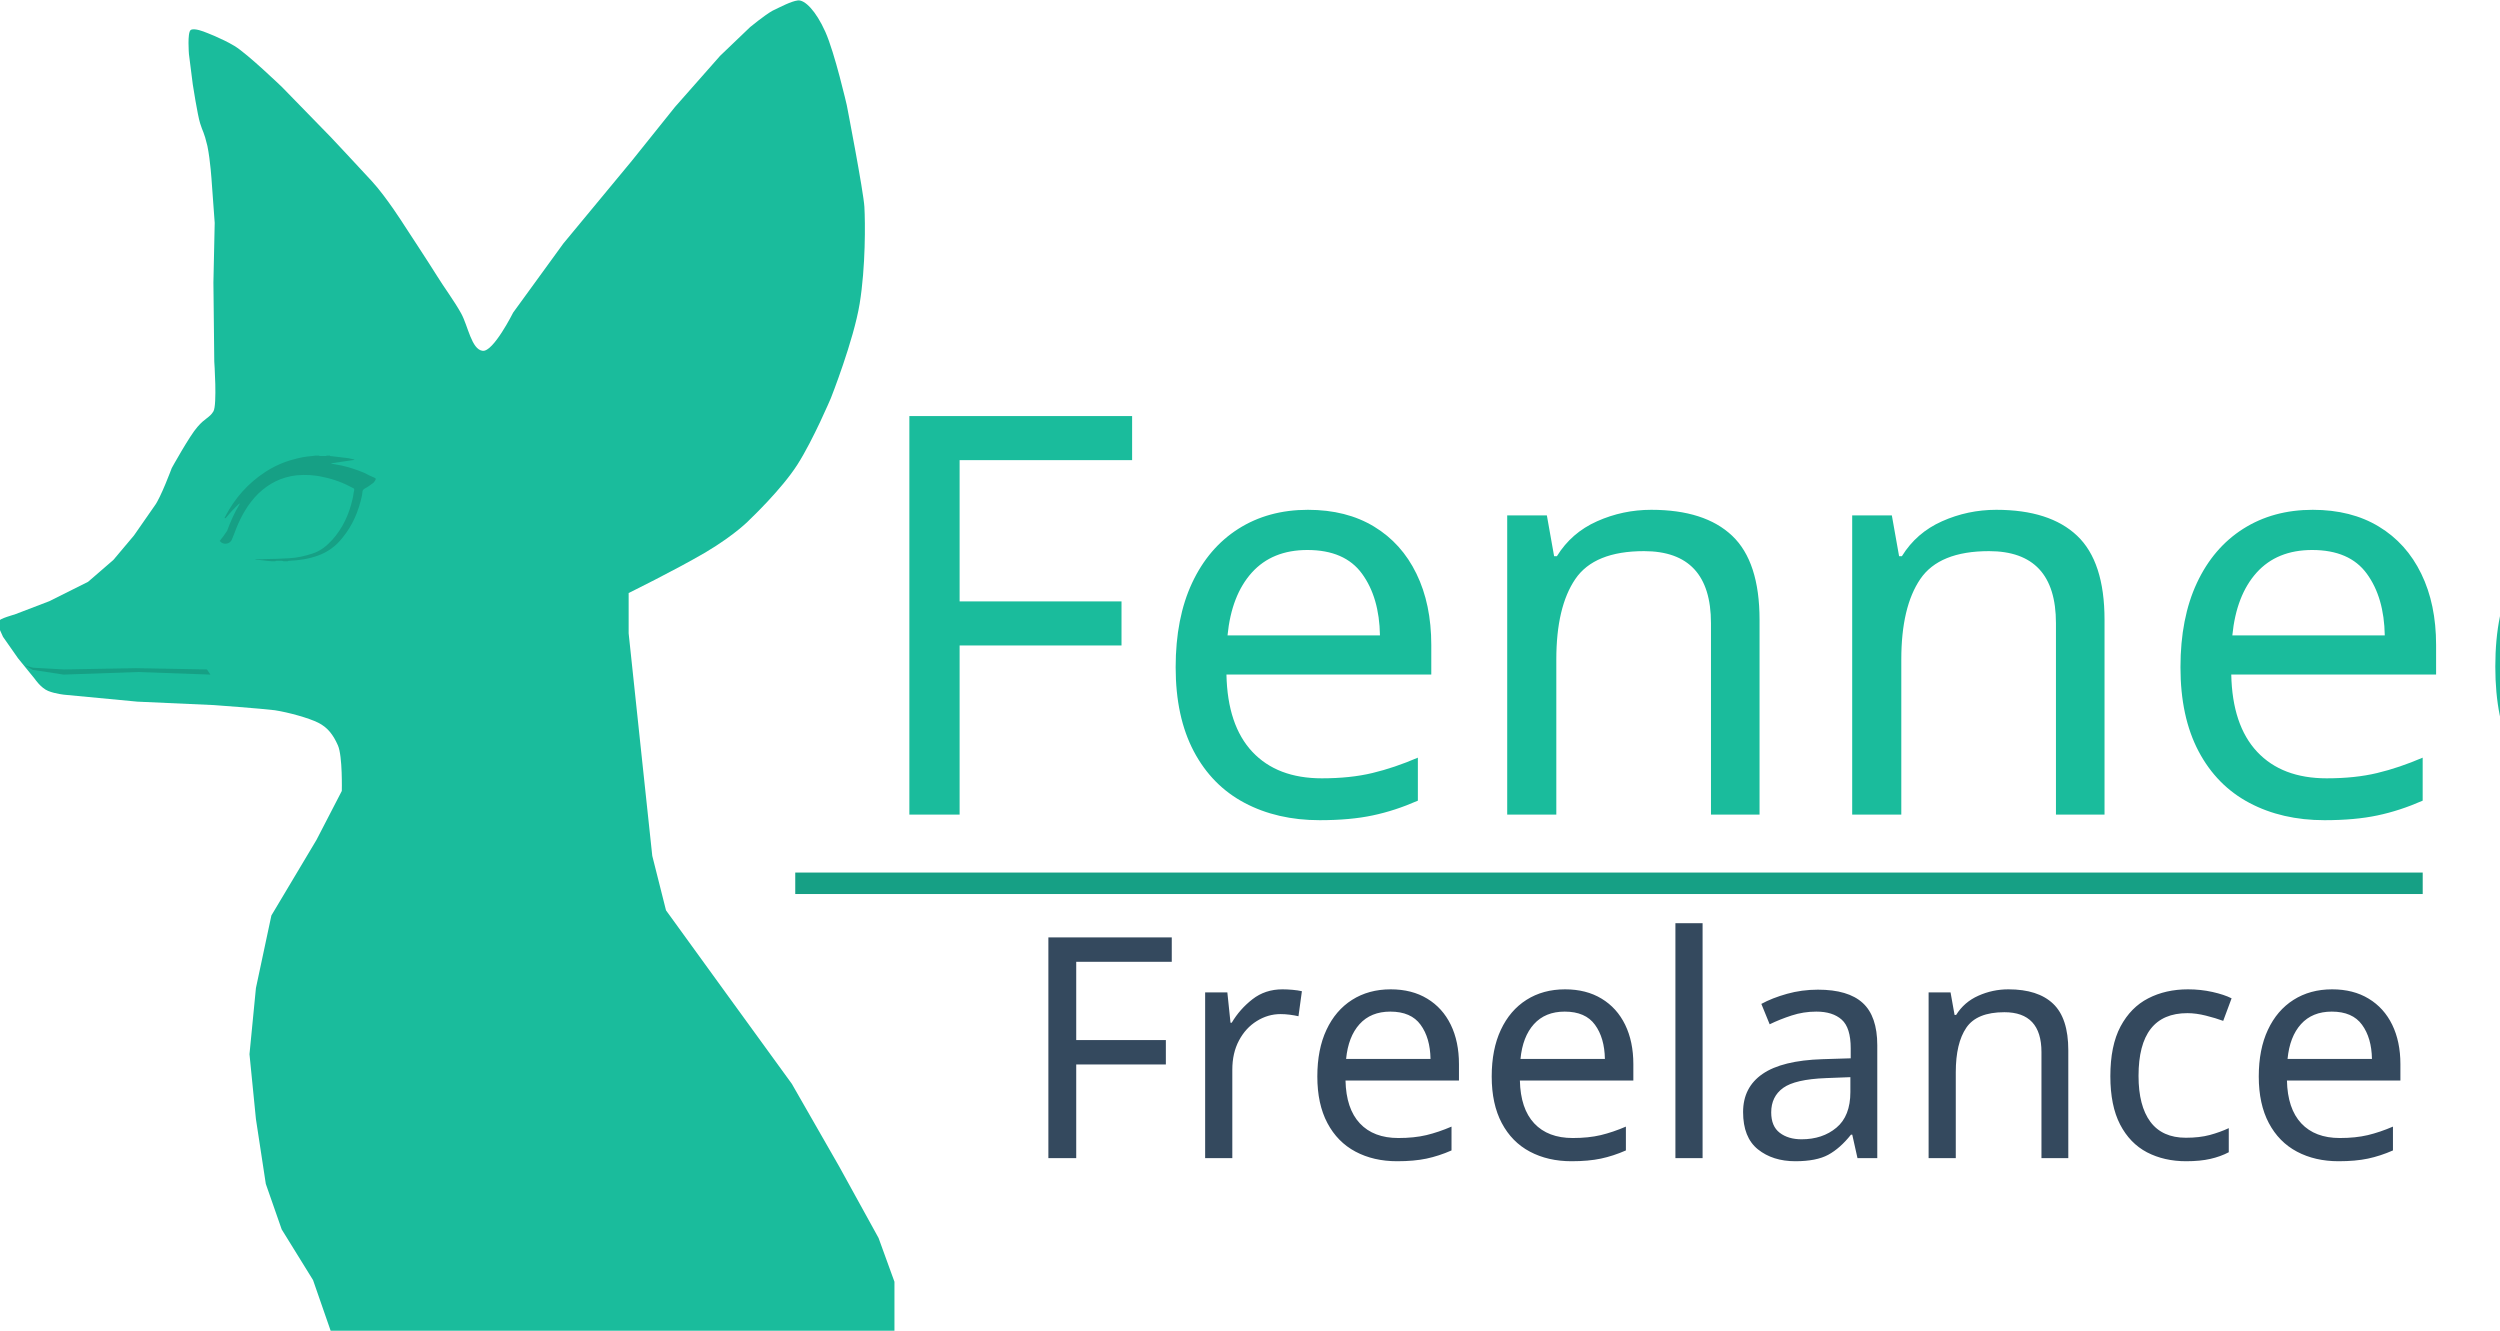
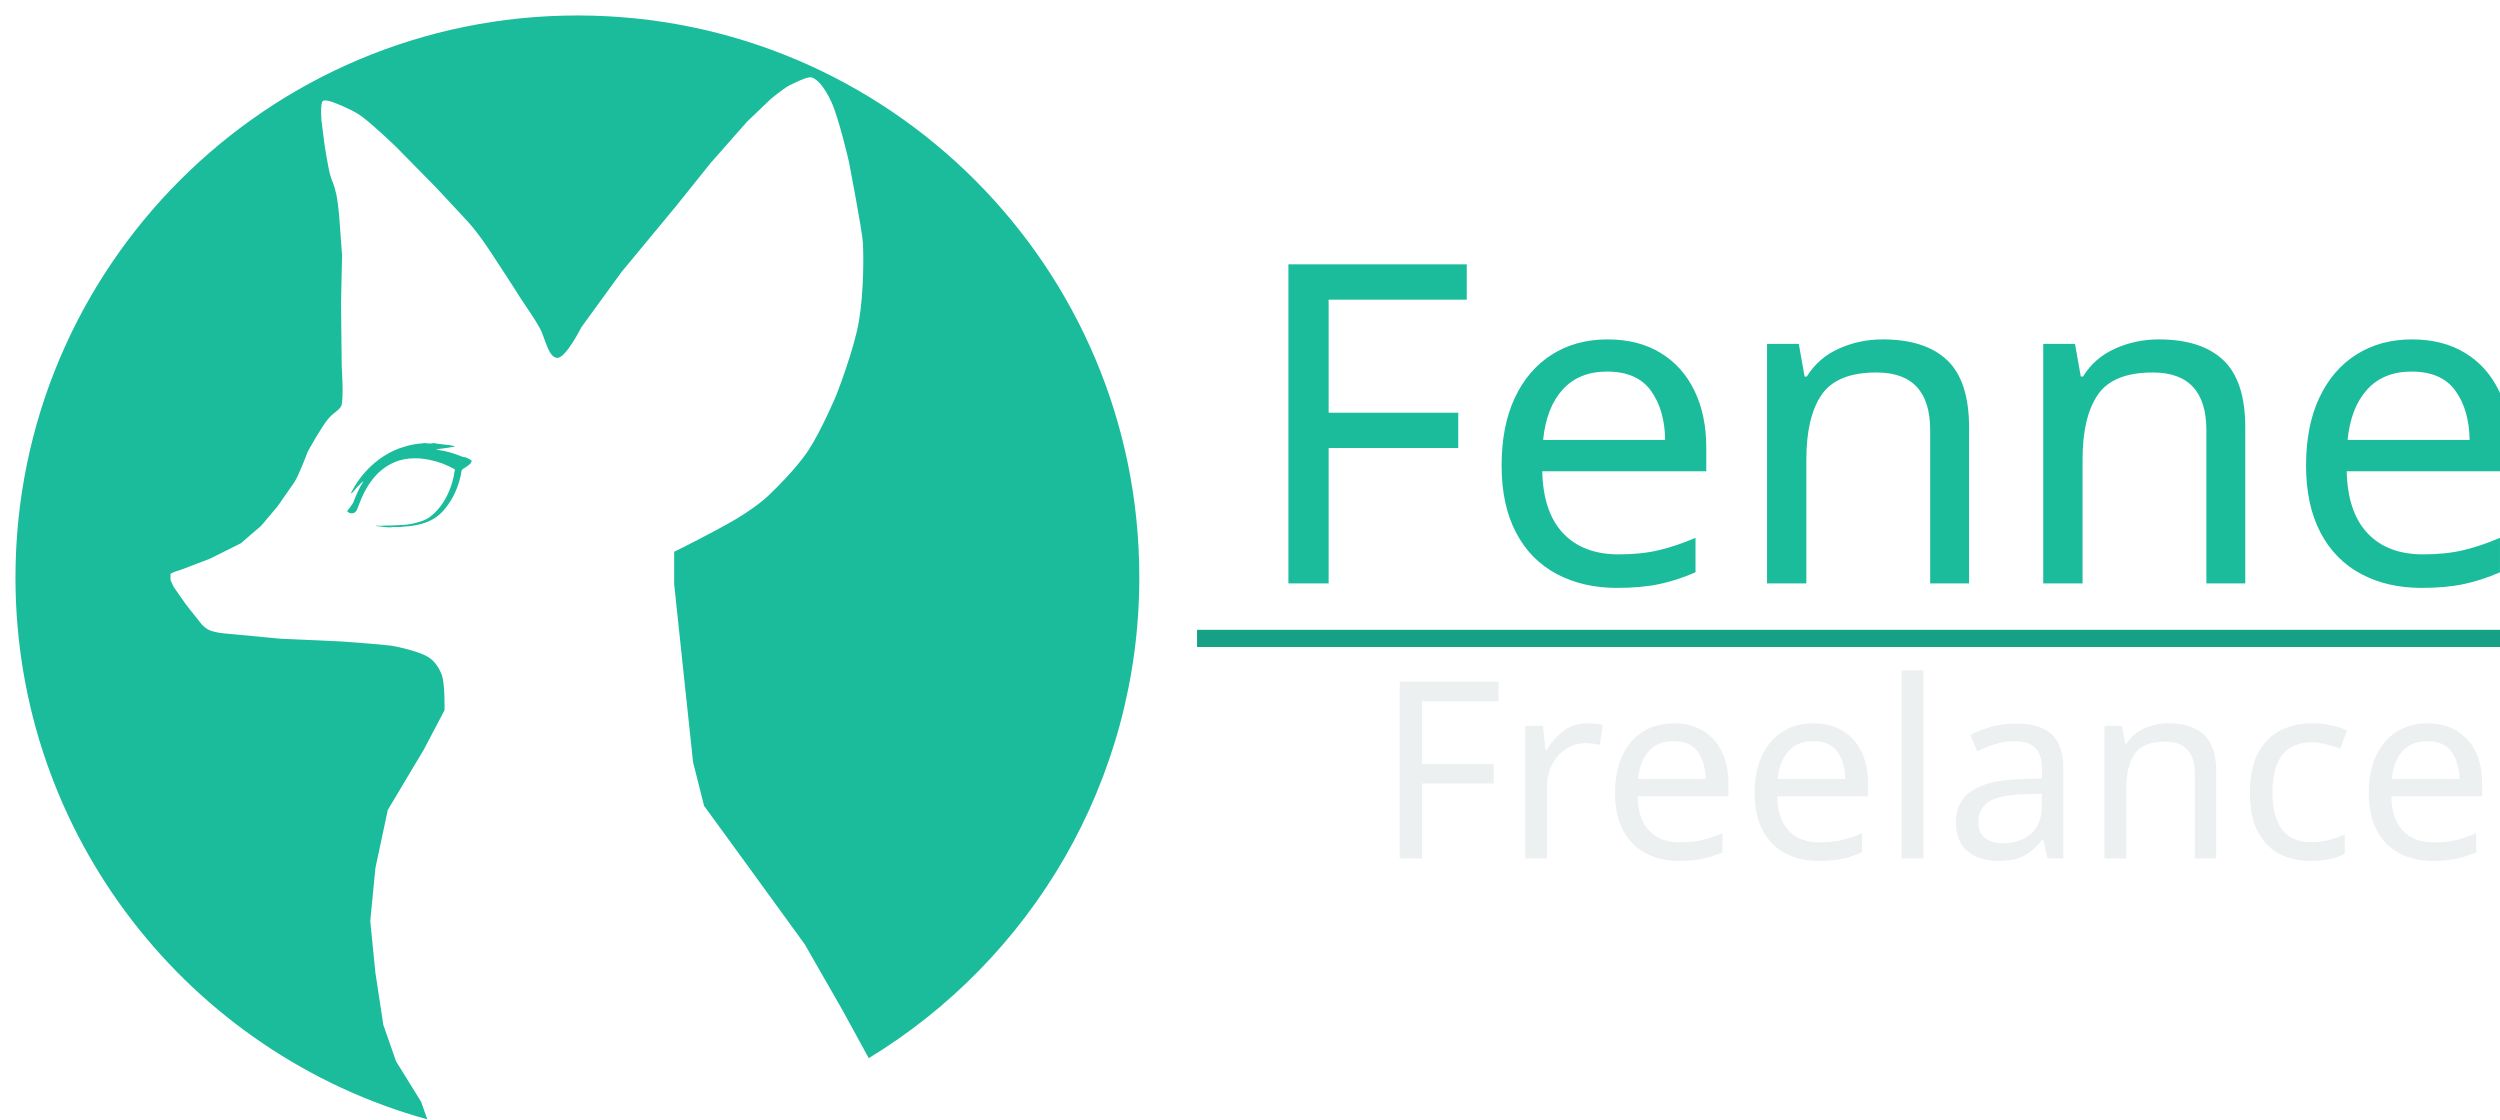
- <svg xmlns="http://www.w3.org/2000/svg" version="1.1" id="Layer_2" x="0px" y="0px" viewBox="0 0 582.2 309.9" style="enable-background:new 0 0 582.2 309.9;" xml:space="preserve">
+ <svg xmlns="http://www.w3.org/2000/svg" version="1.1" id="Layer_2" x="0px" y="0px" viewBox="-383 227.1 727.2 325.5" style="enable-background:new -383 227.1 727.2 325.5;" xml:space="preserve">
  <style type="text/css">
- 	.st0{fill:#1ABC9C;}
- 	.st1{fill:#34495E;}
- 	.st2{font-family:'SegoeUI-LightItalic';}
- 	.st3{font-size:72px;}
+ 	.st0{fill:#ECF0F1;}
+ 	.st1{font-family:'SegoeUI-LightItalic';}
+ 	.st2{font-size:72px;}
+ 	.st3{fill:#1ABC9C;}
	.st4{font-family:'Oswald-Regular';}
	.st5{font-size:130px;}
- 	.st6{fill:#16A085;stroke:#16A085;stroke-width:5;stroke-miterlimit:10;}
- 	.st7{fill:#16A085;}
+ 	.st6{fill:none;stroke:#16A085;stroke-width:5;stroke-miterlimit:10;}
</style>
-   <path class="st0" d="M3.4,143.1l8.1-3.1l9-4.5l5.9-5.1l4.8-5.7c0,0,3.5-5,4.8-6.9C37.4,116,40,109,40,109s4.2-7.6,6-9.6  c1.8-2.1,2.8-2.1,3.7-3.6s0.2-11.6,0.2-11.6l-0.2-18.4l0.3-13.9l-0.7-9.6c0,0-0.3-4.9-1-8.3c-0.8-3.4-1.1-3.3-1.7-5.3  c-0.6-1.9-1.7-9-1.7-9l-0.9-7.1c0,0-0.4-5,0.4-5.6c0.8-0.6,3.4,0.5,3.4,0.5s3.8,1.4,6.8,3.2c3,1.8,11.1,9.6,11.1,9.6L77.1,32  c0,0,6.1,6.5,9.5,10.2s7.5,10.2,7.5,10.2s6.1,9.3,7.7,11.9s4,5.8,5.6,8.7c1.6,2.9,2.4,8.4,5,8.7c2.5,0.3,7.1-8.9,7.1-8.9l11.7-16.1  l15.9-19.2l10.1-12.6l10.5-11.9l7-6.7c0,0,3.4-2.8,5.2-3.8c1.9-0.9,4.3-2.2,5.9-2.4c1.6-0.2,4.2,2.4,6.4,7.3c2.2,4.9,5,17.1,5,17.1  s3.9,20.1,4.1,23.7c0.2,3.6,0.3,13.9-1.1,22.5c-1.4,8.6-6.7,22-6.7,22s-4.1,9.7-7.8,15.5c-3.7,5.8-11,12.7-11,12.7  s-3.1,3.4-10.5,7.8c-7.4,4.3-17.8,9.4-17.8,9.4v9.4l3.2,30.2l2.3,21.6l3.2,12.7l14.2,19.6l15.1,20.8l11,19.2l9.2,16.7l3.7,10.2v11.4  H77l-4.1-11.8l-7.3-11.8l-3.7-10.6l-2.3-15.1l-1.5-15.1l1.5-15.4l3.6-16.9l10.5-17.6l5.9-11.4c0,0,0.2-8.1-0.9-10.6  c-1.1-2.5-2.4-4.2-4.6-5.3c-2.2-1.1-6.9-2.4-10.1-2.9c-3.2-0.4-14.2-1.2-14.2-1.2l-17.8-0.8l-16.9-1.6c0,0-2.2-0.2-3.9-0.9  c-1.7-0.7-3.1-2.8-3.1-2.8l-3.9-4.8l-3.5-5l-0.9-2c0,0,0-1.2,0-1.7S3.4,143.1,3.4,143.1z" />
-   <text transform="matrix(1 0 0 1 237.1619 269.7085)" class="st1 st2 st3">Freelance</text>
-   <text transform="matrix(1 0 0 1 199.1619 189.7083)" class="st0 st4 st5">Fennec</text>
-   <line class="st6" x1="185.2" y1="205.7" x2="564.2" y2="205.7" />
+   <text transform="matrix(1 0 0 1 17.1619 476.8085)" class="st0 st1 st2">Freelance</text>
+   <text transform="matrix(1 0 0 1 -20.8381 396.8083)" class="st3 st4 st5">Fennec</text>
+   <line class="st6" x1="-34.8" y1="412.8" x2="344.2" y2="412.8" />
  <g>
-     <g id="XMLID_1_">
-       <g>
-         <path class="st7" d="M87.1,111.2c0.5,0.2,0.5,0.4,0.2,0.8c-0.1,0.1-0.2,0.3-0.3,0.4c-0.7,0.5-1.3,1-2.1,1.4     c-0.3,0.2-0.5,0.4-0.5,0.8c0,0.3-0.1,0.5-0.1,0.8c-0.8,3.7-2.2,7-4.6,9.9c-1.5,1.9-3.4,3.3-5.7,4.1c-2.2,0.8-4.4,1.1-6.7,1.2     c-0.1,0-0.2,0-0.3,0.1c-0.3,0-0.7,0-1,0c-0.1,0-0.2-0.1-0.3-0.1c-0.4,0-0.9,0-1.3,0c-0.1,0-0.2,0-0.3,0.1c-0.3,0-0.6,0-0.9,0     c-0.4,0-0.7-0.1-1.1-0.1c-0.9-0.1-1.7-0.2-2.6-0.3c0,0,0-0.1,0-0.1c0.7,0,1.4,0.1,2.1,0c1.9,0,3.9-0.1,5.8-0.2     c1.8-0.1,3.6-0.5,5.4-1.1c1.9-0.6,3.3-1.8,4.6-3.2c2.4-2.7,3.9-5.9,4.7-9.5c0.2-0.7,0.2-1.4,0.4-2.1c0-0.2,0-0.3-0.2-0.4     c-2.2-1.2-4.5-2.1-7-2.6c-2.1-0.5-4.2-0.6-6.3-0.4c-3.5,0.4-6.4,1.9-8.9,4.3c-2.3,2.3-3.9,5.1-5.1,8.1c-0.3,0.8-0.6,1.6-0.9,2.3     c-0.1,0.3-0.2,0.5-0.4,0.7c-0.6,0.7-1.8,0.7-2.4,0c0,0-0.1-0.1-0.1-0.1c0,0,0-0.1,0-0.1c0,0,0.1,0,0.1-0.1c0.5-0.6,1-1.3,1.4-1.9     c0.1-0.1,0.1-0.2,0.2-0.3c0.8-2.2,1.7-4.2,2.9-6.2c0-0.1,0-0.1,0.1-0.2c-0.1,0.1-0.1,0.1-0.2,0.1c-1.1,1-2.1,2.1-3,3.2     c-0.1,0.1-0.2,0.2-0.3,0.2c0,0,0,0-0.1-0.1c0.1-0.1,0.1-0.3,0.2-0.4c2.2-4.2,5.3-7.7,9.3-10.3c2-1.3,4.2-2.3,6.5-2.9     c1.4-0.4,2.9-0.7,4.4-0.8c0.3,0,0.5-0.1,0.8-0.1c0.2,0,0.4,0,0.7,0c0.1,0,0.2,0.1,0.3,0.1c0.4,0,0.9,0,1.3,0c0.1,0,0.2,0,0.3-0.1     c0.2,0,0.5,0,0.7,0c0,0,0.1,0.1,0.1,0.1c1.4,0.2,2.8,0.3,4.2,0.5c0.5,0.1,1,0.2,1.4,0.3c0,0,0,0,0,0.1c-1.8,0.3-3.6,0.5-5.4,0.8     c0.1,0.1,0.2,0.1,0.2,0.1c0.7,0.1,1.5,0.3,2.2,0.4c1.8,0.4,3.6,1,5.3,1.7C85.7,110.6,86.4,110.9,87.1,111.2z" />
+     <g>
+       <g id="XMLID_2_">
+         <g>
+           <path class="st3" d="M-246.2,360.8c0.4,0.2,0.5,0.4,0.2,0.9c-0.1,0.1-0.2,0.3-0.3,0.4c-0.7,0.5-1.3,1-2,1.4      c-0.3,0.2-0.5,0.4-0.5,0.8c0,0.3-0.1,0.5-0.1,0.8c-0.8,3.6-2.2,7-4.6,9.9c-1.5,1.9-3.4,3.3-5.7,4.1c-2.2,0.8-4.4,1.1-6.7,1.2      c-0.1,0-0.2,0-0.3,0.1c-0.3,0-0.7,0-1,0c-0.1,0-0.2,0-0.3,0c-0.4,0-0.9,0-1.3,0c-0.1,0-0.2,0-0.3,0.1c-0.3,0-0.6,0-0.9,0      c-0.4,0-0.7-0.1-1.1-0.1c-0.9-0.1-1.7-0.2-2.6-0.3v-0.1c0.7,0,1.4,0.1,2.1,0c1.9,0,3.9-0.1,5.8-0.2c1.8-0.1,3.6-0.5,5.4-1.1      c1.9-0.6,3.3-1.8,4.6-3.2c2.4-2.7,3.9-6,4.7-9.5c0.2-0.7,0.2-1.4,0.4-2.1c0-0.2,0-0.3-0.2-0.4c-2.2-1.2-4.5-2.1-7-2.6      c-2.1-0.5-4.2-0.6-6.3-0.4c-3.5,0.4-6.4,1.9-8.9,4.3c-2.3,2.3-3.9,5.1-5.1,8.1c-0.3,0.8-0.6,1.6-0.9,2.3      c-0.1,0.3-0.2,0.5-0.4,0.7c-0.6,0.7-1.8,0.7-2.4,0l-0.1-0.1v-0.1c0,0,0.1,0,0.1-0.1c0.5-0.6,1-1.3,1.4-1.9      c0.1-0.1,0.1-0.2,0.2-0.3c0.8-2.1,1.7-4.2,2.9-6.1c0-0.1,0-0.1,0.1-0.2c-0.1,0.1-0.2,0.1-0.2,0.1c-1.1,1-2.1,2.1-3,3.2      c-0.1,0.1-0.2,0.1-0.3,0.2c0,0,0,0-0.1-0.1c0.1-0.1,0.1-0.3,0.2-0.4c2.2-4.2,5.3-7.7,9.3-10.3c2-1.3,4.2-2.3,6.5-2.9      c1.4-0.4,2.9-0.7,4.4-0.8c0.3,0,0.5-0.1,0.8-0.1c0.2,0,0.4,0,0.7,0c0.1,0,0.2,0.1,0.3,0.1c0.4,0,0.9,0,1.3,0      c0.1,0,0.2,0,0.3-0.1c0.2,0,0.5,0,0.7,0l0.1,0.1c1.4,0.2,2.8,0.3,4.2,0.5c0.5,0.1,1,0.2,1.4,0.3c0,0,0,0,0,0.1      c-1.8,0.3-3.6,0.6-5.4,0.8c0.1,0.1,0.2,0.1,0.2,0.1c0.7,0.1,1.5,0.3,2.2,0.4c1.8,0.4,3.6,1,5.3,1.7      C-247.6,360-246.9,360.4-246.2,360.8z" />
+         </g>
      </g>
-       <g>
- 		</g>
    </g>
+     <path class="st3" d="M-215,231.6c-90.3,0-163.5,73.2-163.5,163.5c0,75.2,50.7,138.5,119.8,157.6l-1.8-5.1l-7.3-11.8l-3.7-10.6   l-2.3-15.1l-1.5-15.1l1.5-15.4l3.6-16.9l10.5-17.6l6-11.4c0,0,0.2-8.1-0.9-10.6c-1.1-2.5-2.4-4.2-4.6-5.3   c-2.2-1.1-6.9-2.4-10.1-2.9c-3.2-0.4-14.2-1.2-14.2-1.2l-17.8-0.8l-16.9-1.6c0,0-2.2-0.2-3.9-0.9c-1.7-0.7-3.1-2.8-3.1-2.8l-2.4-3   l0,0l0,0l-1.4-1.8l-3.5-5l-0.9-2c0,0,0-1.2,0-1.7c0-0.4,3.4-1.4,3.4-1.4l8.1-3.1l9-4.5l5.9-5.1l4.8-5.7c0,0,3.5-5,4.8-6.9   c1.3-1.9,3.9-8.9,3.9-8.9s4.2-7.6,6-9.6c1.8-2.1,2.8-2.1,3.7-3.6s0.2-11.6,0.2-11.6l-0.2-18.4l0.3-13.9l-0.7-9.6c0,0-0.3-4.9-1-8.3   c-0.8-3.4-1.1-3.3-1.7-5.3c-0.6-1.9-1.7-9-1.7-9l-0.9-7.1c0,0-0.4-5,0.4-5.6c0.8-0.6,3.4,0.5,3.4,0.5s3.8,1.4,6.8,3.2   c3,1.8,11.1,9.6,11.1,9.6l11.5,11.7c0,0,6.1,6.5,9.5,10.2c3.4,3.7,7.5,10.2,7.5,10.2s6.1,9.3,7.7,11.9c1.6,2.5,4,5.8,5.6,8.7   s2.4,8.4,5,8.7c2.5,0.3,7.1-8.9,7.1-8.9l11.7-16.1l15.9-19.2l10.1-12.6l10.5-11.9l7-6.7c0,0,3.4-2.8,5.2-3.8c1.9-0.9,4.3-2.2,6-2.4   c1.6-0.2,4.2,2.4,6.4,7.3c2.2,4.9,5,17.1,5,17.1s3.9,20.1,4.1,23.7c0.2,3.6,0.3,13.9-1.1,22.5c-1.4,8.6-6.7,22-6.7,22   s-4.1,9.7-7.8,15.5c-3.7,5.8-11,12.7-11,12.7s-3.1,3.4-10.5,7.8c-7.4,4.3-17.8,9.4-17.8,9.4v9.4l3.2,30.2l2.3,21.6l3.2,12.7   L-164,481l15.1,20.8l11,19.2l7.6,13.9c47.2-28.7,78.7-80.6,78.7-139.8C-51.5,304.8-124.7,231.6-215,231.6z" />
  </g>
-   <polygon class="st7" points="5.8,155 7.6,156 14.8,157.1 32.1,156.5 49,157.1 48.2,155.9 31.7,155.6 14.9,155.9 7.7,155.5 " />
</svg>
